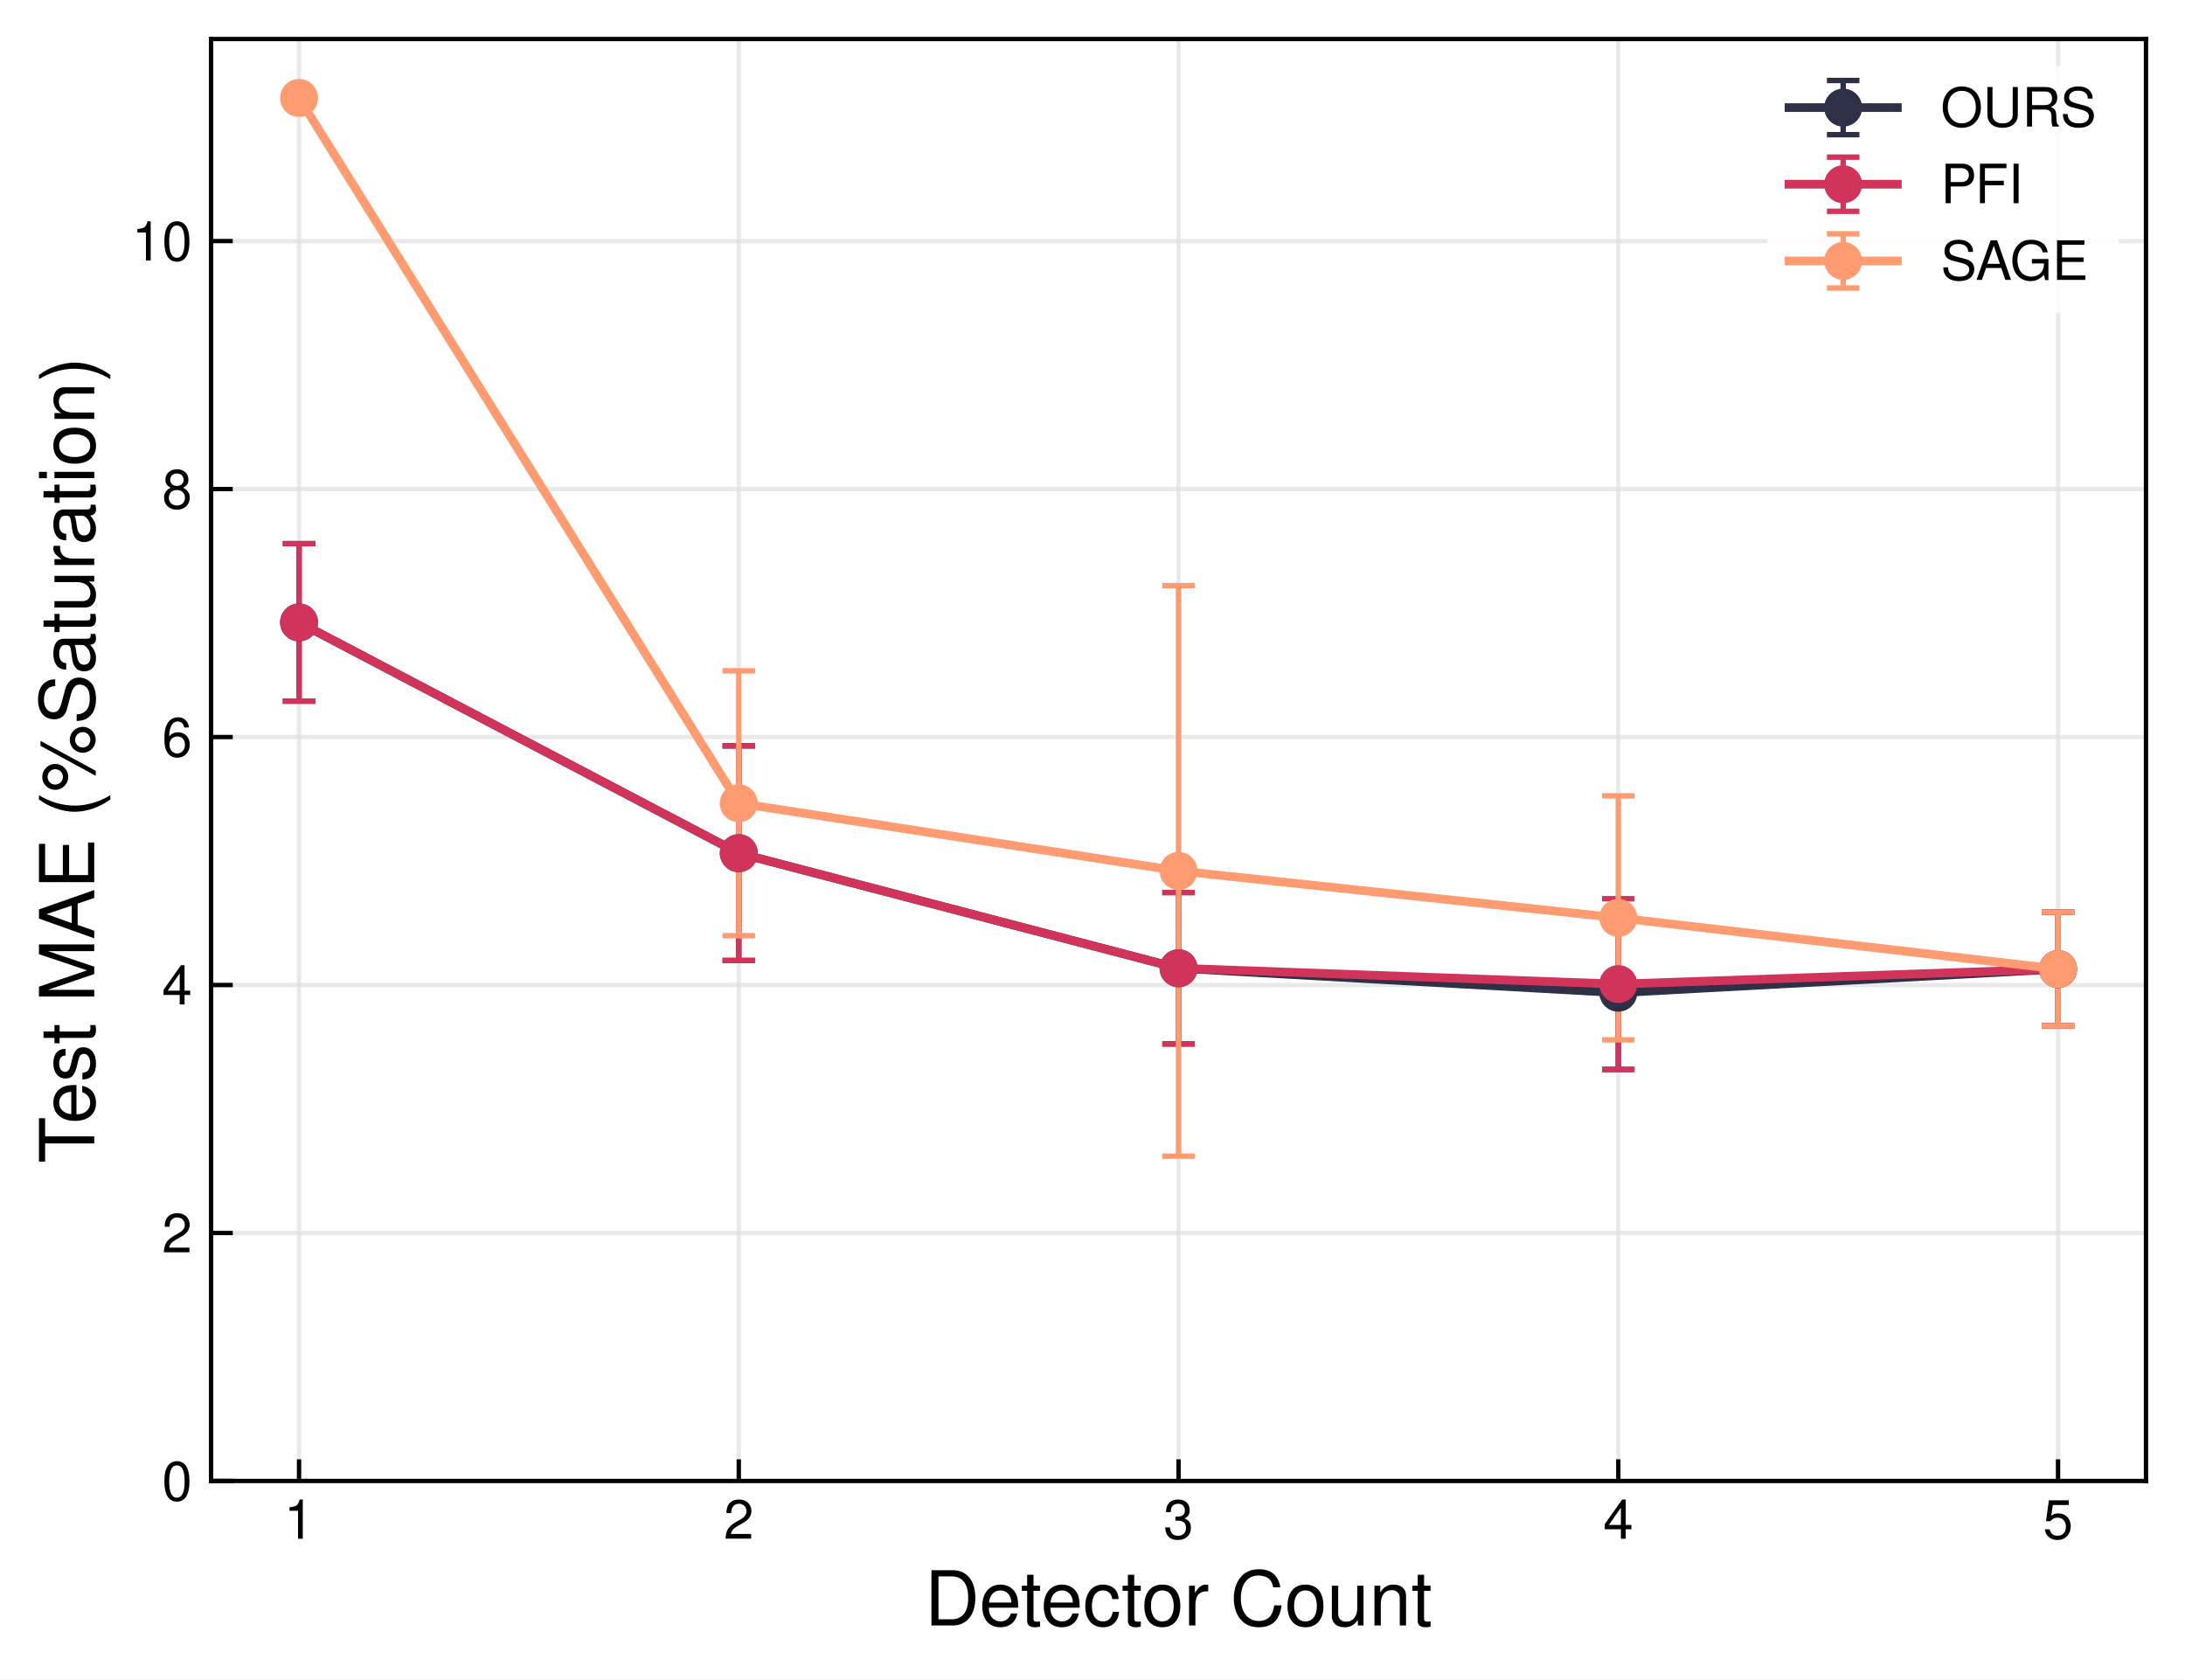
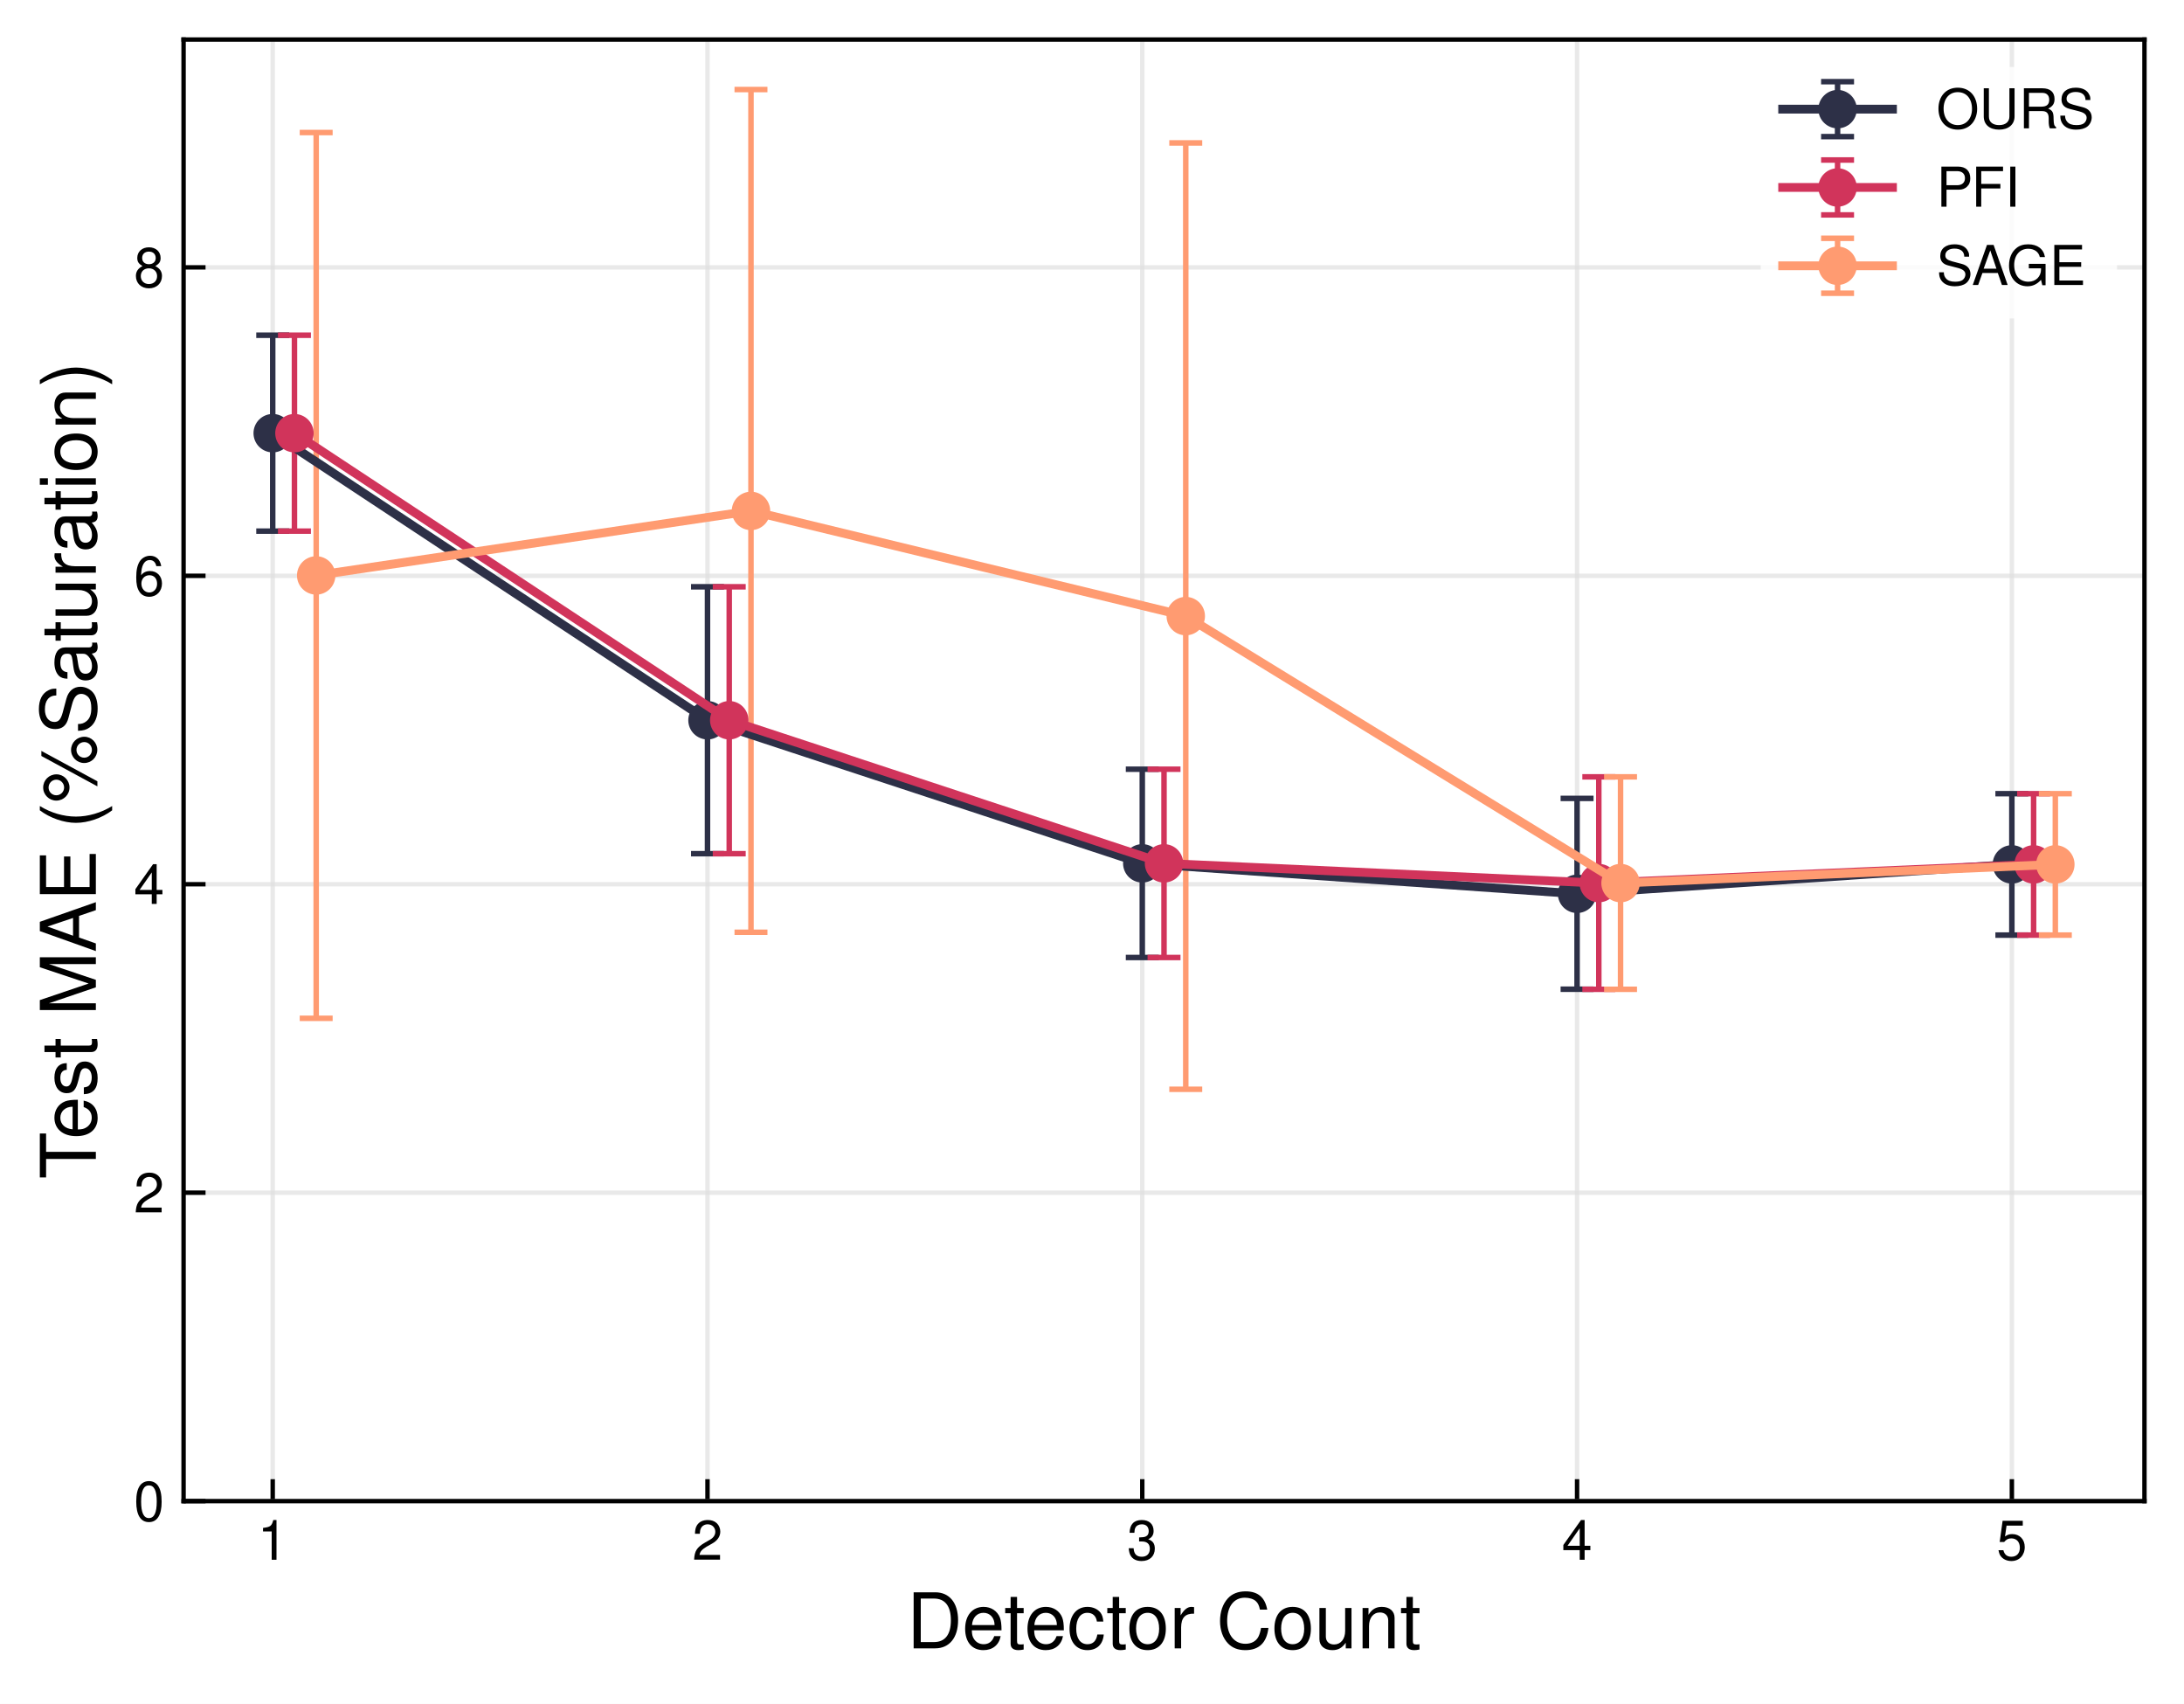
- <svg xmlns="http://www.w3.org/2000/svg" xmlns:xlink="http://www.w3.org/1999/xlink" width="403.28pt" height="309.961pt" viewBox="0 0 403.28 309.961" version="1.1">
+ <svg xmlns="http://www.w3.org/2000/svg" xmlns:xlink="http://www.w3.org/1999/xlink" width="397.754pt" height="310.231pt" viewBox="0 0 397.754 310.231" version="1.1">
  <defs>
    <style type="text/css">*{stroke-linejoin: round; stroke-linecap: butt}</style>
  </defs>
  <g id="figure_1">
    <g id="patch_1">
-       <path d="M 0 309.961  L 403.28 309.961  L 403.28 0  L 0 0  z " style="fill: #ffffff" />
+       <path d="M 0 310.231  L 397.754 310.231  L 397.754 0  L 0 0  z " style="fill: #ffffff" />
    </g>
    <g id="axes_1">
      <g id="patch_2">
-         <path d="M 38.96 273.312  L 396.08 273.312  L 396.08 7.2  L 38.96 7.2  z " style="fill: #ffffff" />
+         <path d="M 33.434 273.312  L 390.554 273.312  L 390.554 7.2  L 33.434 7.2  z " style="fill: #ffffff" />
      </g>
      <g id="matplotlib.axis_1">
        <g id="xtick_1">
          <g id="line2d_1">
-             <path d="M 55.193 273.312  L 55.193 7.2  " clip-path="url(#p4de00fce0f)" style="fill: none; stroke: #e0e0e0; stroke-opacity: 0.7; stroke-width: 0.8; stroke-linecap: square" />
+             <path d="M 49.667 273.312  L 49.667 7.2  " clip-path="url(#p5f6a94386a)" style="fill: none; stroke: #e0e0e0; stroke-opacity: 0.7; stroke-width: 0.8; stroke-linecap: square" />
          </g>
          <g id="line2d_2">
            <defs>
-               <path id="m2246e5e0fa" d="M 0 0  L 0 -4  " style="stroke: #000000; stroke-width: 0.8" />
+               <path id="mbd4b18fb68" d="M 0 0  L 0 -4  " style="stroke: #000000; stroke-width: 0.8" />
            </defs>
            <g>
-               <use xlink:href="#m2246e5e0fa" x="55.193" y="273.312" style="stroke: #000000; stroke-width: 0.8" />
+               <use xlink:href="#mbd4b18fb68" x="49.667" y="273.312" style="stroke: #000000; stroke-width: 0.8" />
            </g>
          </g>
          <g id="text_1">
-             <text style="font: 10px 'Helvetica', 'Arial', sans-serif; text-anchor: middle" x="55.193" y="283.97" transform="rotate(-0 55.19273 283.9698)">1</text>
+             <text style="font-size: 10px; font-family: 'Helvetica', 'Arial', sans-serif; text-anchor: middle" x="49.667" y="283.985" transform="rotate(-0 49.66679 283.9854)">1</text>
          </g>
        </g>
        <g id="xtick_2">
          <g id="line2d_3">
-             <path d="M 136.356 273.312  L 136.356 7.2  " clip-path="url(#p4de00fce0f)" style="fill: none; stroke: #e0e0e0; stroke-opacity: 0.7; stroke-width: 0.8; stroke-linecap: square" />
+             <path d="M 128.851 273.312  L 128.851 7.2  " clip-path="url(#p5f6a94386a)" style="fill: none; stroke: #e0e0e0; stroke-opacity: 0.7; stroke-width: 0.8; stroke-linecap: square" />
          </g>
          <g id="line2d_4">
            <g>
-               <use xlink:href="#m2246e5e0fa" x="136.356" y="273.312" style="stroke: #000000; stroke-width: 0.8" />
+               <use xlink:href="#mbd4b18fb68" x="128.851" y="273.312" style="stroke: #000000; stroke-width: 0.8" />
            </g>
          </g>
          <g id="text_2">
-             <text style="font: 10px 'Helvetica', 'Arial', sans-serif; text-anchor: middle" x="136.356" y="283.97" transform="rotate(-0 136.3564 283.9698)">2</text>
+             <text style="font-size: 10px; font-family: 'Helvetica', 'Arial', sans-serif; text-anchor: middle" x="128.851" y="283.985" transform="rotate(-0 128.8508 283.9854)">2</text>
          </g>
        </g>
        <g id="xtick_3">
          <g id="line2d_5">
-             <path d="M 217.52 273.312  L 217.52 7.2  " clip-path="url(#p4de00fce0f)" style="fill: none; stroke: #e0e0e0; stroke-opacity: 0.7; stroke-width: 0.8; stroke-linecap: square" />
+             <path d="M 208.035 273.312  L 208.035 7.2  " clip-path="url(#p5f6a94386a)" style="fill: none; stroke: #e0e0e0; stroke-opacity: 0.7; stroke-width: 0.8; stroke-linecap: square" />
          </g>
          <g id="line2d_6">
            <g>
-               <use xlink:href="#m2246e5e0fa" x="217.52" y="273.312" style="stroke: #000000; stroke-width: 0.8" />
+               <use xlink:href="#mbd4b18fb68" x="208.035" y="273.312" style="stroke: #000000; stroke-width: 0.8" />
            </g>
          </g>
          <g id="text_3">
-             <text style="font: 10px 'Helvetica', 'Arial', sans-serif; text-anchor: middle" x="217.52" y="283.97" transform="rotate(-0 217.52 283.9698)">3</text>
+             <text style="font-size: 10px; font-family: 'Helvetica', 'Arial', sans-serif; text-anchor: middle" x="208.035" y="283.985" transform="rotate(-0 208.0349 283.9854)">3</text>
          </g>
        </g>
        <g id="xtick_4">
          <g id="line2d_7">
-             <path d="M 298.684 273.312  L 298.684 7.2  " clip-path="url(#p4de00fce0f)" style="fill: none; stroke: #e0e0e0; stroke-opacity: 0.7; stroke-width: 0.8; stroke-linecap: square" />
+             <path d="M 287.219 273.312  L 287.219 7.2  " clip-path="url(#p5f6a94386a)" style="fill: none; stroke: #e0e0e0; stroke-opacity: 0.7; stroke-width: 0.8; stroke-linecap: square" />
          </g>
          <g id="line2d_8">
            <g>
-               <use xlink:href="#m2246e5e0fa" x="298.684" y="273.312" style="stroke: #000000; stroke-width: 0.8" />
+               <use xlink:href="#mbd4b18fb68" x="287.219" y="273.312" style="stroke: #000000; stroke-width: 0.8" />
            </g>
          </g>
          <g id="text_4">
-             <text style="font: 10px 'Helvetica', 'Arial', sans-serif; text-anchor: middle" x="298.684" y="283.97" transform="rotate(-0 298.6836 283.9698)">4</text>
+             <text style="font-size: 10px; font-family: 'Helvetica', 'Arial', sans-serif; text-anchor: middle" x="287.219" y="283.985" transform="rotate(-0 287.2189 283.9854)">4</text>
          </g>
        </g>
        <g id="xtick_5">
          <g id="line2d_9">
-             <path d="M 379.847 273.312  L 379.847 7.2  " clip-path="url(#p4de00fce0f)" style="fill: none; stroke: #e0e0e0; stroke-opacity: 0.7; stroke-width: 0.8; stroke-linecap: square" />
+             <path d="M 366.403 273.312  L 366.403 7.2  " clip-path="url(#p5f6a94386a)" style="fill: none; stroke: #e0e0e0; stroke-opacity: 0.7; stroke-width: 0.8; stroke-linecap: square" />
          </g>
          <g id="line2d_10">
            <g>
-               <use xlink:href="#m2246e5e0fa" x="379.847" y="273.312" style="stroke: #000000; stroke-width: 0.8" />
+               <use xlink:href="#mbd4b18fb68" x="366.403" y="273.312" style="stroke: #000000; stroke-width: 0.8" />
            </g>
          </g>
          <g id="text_5">
-             <text style="font: 10px 'Helvetica', 'Arial', sans-serif; text-anchor: middle" x="379.847" y="283.97" transform="rotate(-0 379.8473 283.9698)">5</text>
+             <text style="font-size: 10px; font-family: 'Helvetica', 'Arial', sans-serif; text-anchor: middle" x="366.403" y="283.985" transform="rotate(-0 366.4029 283.9854)">5</text>
          </g>
        </g>
        <g id="text_6">
-           <text style="font: 14px 'Helvetica', 'Arial', sans-serif; text-anchor: middle" x="217.52" y="299.978" transform="rotate(-0 217.52 299.9783)">Detector Count</text>
+           <text style="font-size: 14px; font-family: 'Helvetica', 'Arial', sans-serif; text-anchor: middle" x="211.994" y="300.113" transform="rotate(-0 211.9941 300.1126)">Detector Count</text>
        </g>
      </g>
      <g id="matplotlib.axis_2">
        <g id="ytick_1">
          <g id="line2d_11">
-             <path d="M 38.96 273.312  L 396.08 273.312  " clip-path="url(#p4de00fce0f)" style="fill: none; stroke: #e0e0e0; stroke-opacity: 0.7; stroke-width: 0.8; stroke-linecap: square" />
+             <path d="M 33.434 273.312  L 390.554 273.312  " clip-path="url(#p5f6a94386a)" style="fill: none; stroke: #e0e0e0; stroke-opacity: 0.7; stroke-width: 0.8; stroke-linecap: square" />
          </g>
          <g id="line2d_12">
            <defs>
-               <path id="m65e5109463" d="M 0 0  L 4 0  " style="stroke: #000000; stroke-width: 0.8" />
+               <path id="m7084dbe279" d="M 0 0  L 4 0  " style="stroke: #000000; stroke-width: 0.8" />
            </defs>
            <g>
-               <use xlink:href="#m65e5109463" x="38.96" y="273.312" style="stroke: #000000; stroke-width: 0.8" />
+               <use xlink:href="#m7084dbe279" x="33.434" y="273.312" style="stroke: #000000; stroke-width: 0.8" />
            </g>
          </g>
          <g id="text_7">
-             <text style="font: 10px 'Helvetica', 'Arial', sans-serif; text-anchor: end" x="35.46" y="276.891" transform="rotate(-0 35.46 276.8909)">0</text>
+             <text style="font-size: 10px; font-family: 'Helvetica', 'Arial', sans-serif; text-anchor: end" x="29.934" y="276.899" transform="rotate(-0 29.93406 276.8987)">0</text>
          </g>
        </g>
        <g id="ytick_2">
          <g id="line2d_13">
-             <path d="M 38.96 227.548  L 396.08 227.548  " clip-path="url(#p4de00fce0f)" style="fill: none; stroke: #e0e0e0; stroke-opacity: 0.7; stroke-width: 0.8; stroke-linecap: square" />
+             <path d="M 33.434 217.153  L 390.554 217.153  " clip-path="url(#p5f6a94386a)" style="fill: none; stroke: #e0e0e0; stroke-opacity: 0.7; stroke-width: 0.8; stroke-linecap: square" />
          </g>
          <g id="line2d_14">
            <g>
-               <use xlink:href="#m65e5109463" x="38.96" y="227.548" style="stroke: #000000; stroke-width: 0.8" />
+               <use xlink:href="#m7084dbe279" x="33.434" y="217.153" style="stroke: #000000; stroke-width: 0.8" />
            </g>
          </g>
          <g id="text_8">
-             <text style="font: 10px 'Helvetica', 'Arial', sans-serif; text-anchor: end" x="35.46" y="231.127" transform="rotate(-0 35.46 231.127)">2</text>
+             <text style="font-size: 10px; font-family: 'Helvetica', 'Arial', sans-serif; text-anchor: end" x="29.934" y="220.74" transform="rotate(-0 29.93406 220.7399)">2</text>
          </g>
        </g>
        <g id="ytick_3">
          <g id="line2d_15">
-             <path d="M 38.96 181.784  L 396.08 181.784  " clip-path="url(#p4de00fce0f)" style="fill: none; stroke: #e0e0e0; stroke-opacity: 0.7; stroke-width: 0.8; stroke-linecap: square" />
+             <path d="M 33.434 160.994  L 390.554 160.994  " clip-path="url(#p5f6a94386a)" style="fill: none; stroke: #e0e0e0; stroke-opacity: 0.7; stroke-width: 0.8; stroke-linecap: square" />
          </g>
          <g id="line2d_16">
            <g>
-               <use xlink:href="#m65e5109463" x="38.96" y="181.784" style="stroke: #000000; stroke-width: 0.8" />
+               <use xlink:href="#m7084dbe279" x="33.434" y="160.994" style="stroke: #000000; stroke-width: 0.8" />
            </g>
          </g>
          <g id="text_9">
-             <text style="font: 10px 'Helvetica', 'Arial', sans-serif; text-anchor: end" x="35.46" y="185.363" transform="rotate(-0 35.46 185.3631)">4</text>
+             <text style="font-size: 10px; font-family: 'Helvetica', 'Arial', sans-serif; text-anchor: end" x="29.934" y="164.581" transform="rotate(-0 29.93406 164.581)">4</text>
          </g>
        </g>
        <g id="ytick_4">
          <g id="line2d_17">
-             <path d="M 38.96 136.02  L 396.08 136.02  " clip-path="url(#p4de00fce0f)" style="fill: none; stroke: #e0e0e0; stroke-opacity: 0.7; stroke-width: 0.8; stroke-linecap: square" />
+             <path d="M 33.434 104.835  L 390.554 104.835  " clip-path="url(#p5f6a94386a)" style="fill: none; stroke: #e0e0e0; stroke-opacity: 0.7; stroke-width: 0.8; stroke-linecap: square" />
          </g>
          <g id="line2d_18">
            <g>
-               <use xlink:href="#m65e5109463" x="38.96" y="136.02" style="stroke: #000000; stroke-width: 0.8" />
+               <use xlink:href="#m7084dbe279" x="33.434" y="104.835" style="stroke: #000000; stroke-width: 0.8" />
            </g>
          </g>
          <g id="text_10">
-             <text style="font: 10px 'Helvetica', 'Arial', sans-serif; text-anchor: end" x="35.46" y="139.599" transform="rotate(-0 35.46 139.5992)">6</text>
+             <text style="font-size: 10px; font-family: 'Helvetica', 'Arial', sans-serif; text-anchor: end" x="29.934" y="108.422" transform="rotate(-0 29.93406 108.4221)">6</text>
          </g>
        </g>
        <g id="ytick_5">
          <g id="line2d_19">
-             <path d="M 38.96 90.256  L 396.08 90.256  " clip-path="url(#p4de00fce0f)" style="fill: none; stroke: #e0e0e0; stroke-opacity: 0.7; stroke-width: 0.8; stroke-linecap: square" />
+             <path d="M 33.434 48.677  L 390.554 48.677  " clip-path="url(#p5f6a94386a)" style="fill: none; stroke: #e0e0e0; stroke-opacity: 0.7; stroke-width: 0.8; stroke-linecap: square" />
          </g>
          <g id="line2d_20">
            <g>
-               <use xlink:href="#m65e5109463" x="38.96" y="90.256" style="stroke: #000000; stroke-width: 0.8" />
+               <use xlink:href="#m7084dbe279" x="33.434" y="48.677" style="stroke: #000000; stroke-width: 0.8" />
            </g>
          </g>
          <g id="text_11">
-             <text style="font: 10px 'Helvetica', 'Arial', sans-serif; text-anchor: end" x="35.46" y="93.835" transform="rotate(-0 35.46 93.83531)">8</text>
-           </g>
-         </g>
-         <g id="ytick_6">
-           <g id="line2d_21">
-             <path d="M 38.96 44.492  L 396.08 44.492  " clip-path="url(#p4de00fce0f)" style="fill: none; stroke: #e0e0e0; stroke-opacity: 0.7; stroke-width: 0.8; stroke-linecap: square" />
-           </g>
-           <g id="line2d_22">
-             <g>
-               <use xlink:href="#m65e5109463" x="38.96" y="44.492" style="stroke: #000000; stroke-width: 0.8" />
-             </g>
-           </g>
-           <g id="text_12">
-             <text style="font: 10px 'Helvetica', 'Arial', sans-serif; text-anchor: end" x="35.46" y="48.071" transform="rotate(-0 35.46 48.0714)">10</text>
-           </g>
-         </g>
-         <g id="text_13">
-           <text style="font: 14px 'Helvetica', 'Arial', sans-serif; text-anchor: middle" x="17.392" y="140.256" transform="rotate(-90 17.39156 140.256)">Test MAE (%Saturation)</text>
+             <text style="font-size: 10px; font-family: 'Helvetica', 'Arial', sans-serif; text-anchor: end" x="29.934" y="52.263" transform="rotate(-0 29.93406 52.26328)">8</text>
+           </g>
+         </g>
+         <g id="text_12">
+           <text style="font-size: 14px; font-family: 'Helvetica', 'Arial', sans-serif; text-anchor: middle" x="17.455" y="140.256" transform="rotate(-90 17.455 140.256)">Test MAE (%Saturation)</text>
        </g>
      </g>
      <g id="LineCollection_1">
-         <path d="M 55.193 129.39  L 55.193 100.33  " clip-path="url(#p4de00fce0f)" style="fill: none; stroke: #2d3047" />
-         <path d="M 136.356 177.251  L 136.356 137.652  " clip-path="url(#p4de00fce0f)" style="fill: none; stroke: #2d3047" />
-         <path d="M 217.52 192.654  L 217.52 164.716  " clip-path="url(#p4de00fce0f)" style="fill: none; stroke: #2d3047" />
-         <path d="M 298.684 197.36  L 298.684 169.046  " clip-path="url(#p4de00fce0f)" style="fill: none; stroke: #2d3047" />
-         <path d="M 379.847 189.332  L 379.847 168.35  " clip-path="url(#p4de00fce0f)" style="fill: none; stroke: #2d3047" />
+         <path d="M 49.667 96.699  L 49.667 61.038  " clip-path="url(#p5f6a94386a)" style="fill: none; stroke: #2d3047" />
+         <path d="M 128.851 155.431  L 128.851 106.837  " clip-path="url(#p5f6a94386a)" style="fill: none; stroke: #2d3047" />
+         <path d="M 208.035 174.334  L 208.035 140.049  " clip-path="url(#p5f6a94386a)" style="fill: none; stroke: #2d3047" />
+         <path d="M 287.219 180.108  L 287.219 145.363  " clip-path="url(#p5f6a94386a)" style="fill: none; stroke: #2d3047" />
+         <path d="M 366.403 170.256  L 366.403 144.508  " clip-path="url(#p5f6a94386a)" style="fill: none; stroke: #2d3047" />
+       </g>
+       <g id="line2d_21">
+         <defs>
+           <path id="m123a6d65f8" d="M 3 0  L -3 -0  " style="stroke: #2d3047" />
+         </defs>
+         <g clip-path="url(#p5f6a94386a)">
+           <use xlink:href="#m123a6d65f8" x="49.667" y="96.699" style="fill: #2d3047; stroke: #2d3047" />
+           <use xlink:href="#m123a6d65f8" x="128.851" y="155.431" style="fill: #2d3047; stroke: #2d3047" />
+           <use xlink:href="#m123a6d65f8" x="208.035" y="174.334" style="fill: #2d3047; stroke: #2d3047" />
+           <use xlink:href="#m123a6d65f8" x="287.219" y="180.108" style="fill: #2d3047; stroke: #2d3047" />
+           <use xlink:href="#m123a6d65f8" x="366.403" y="170.256" style="fill: #2d3047; stroke: #2d3047" />
+         </g>
+       </g>
+       <g id="line2d_22">
+         <g clip-path="url(#p5f6a94386a)">
+           <use xlink:href="#m123a6d65f8" x="49.667" y="61.038" style="fill: #2d3047; stroke: #2d3047" />
+           <use xlink:href="#m123a6d65f8" x="128.851" y="106.837" style="fill: #2d3047; stroke: #2d3047" />
+           <use xlink:href="#m123a6d65f8" x="208.035" y="140.049" style="fill: #2d3047; stroke: #2d3047" />
+           <use xlink:href="#m123a6d65f8" x="287.219" y="145.363" style="fill: #2d3047; stroke: #2d3047" />
+           <use xlink:href="#m123a6d65f8" x="366.403" y="144.508" style="fill: #2d3047; stroke: #2d3047" />
+         </g>
+       </g>
+       <g id="LineCollection_2">
+         <path d="M 53.626 96.699  L 53.626 61.038  " clip-path="url(#p5f6a94386a)" style="fill: none; stroke: #d1345b" />
+         <path d="M 132.81 155.431  L 132.81 106.837  " clip-path="url(#p5f6a94386a)" style="fill: none; stroke: #d1345b" />
+         <path d="M 211.994 174.334  L 211.994 140.049  " clip-path="url(#p5f6a94386a)" style="fill: none; stroke: #d1345b" />
+         <path d="M 291.178 180.126  L 291.178 141.443  " clip-path="url(#p5f6a94386a)" style="fill: none; stroke: #d1345b" />
+         <path d="M 370.362 170.256  L 370.362 144.508  " clip-path="url(#p5f6a94386a)" style="fill: none; stroke: #d1345b" />
      </g>
      <g id="line2d_23">
        <defs>
-           <path id="mf8724d140b" d="M 3 0  L -3 -0  " style="stroke: #2d3047" />
-         </defs>
-         <g clip-path="url(#p4de00fce0f)">
-           <use xlink:href="#mf8724d140b" x="55.193" y="129.39" style="fill: #2d3047; stroke: #2d3047" />
-           <use xlink:href="#mf8724d140b" x="136.356" y="177.251" style="fill: #2d3047; stroke: #2d3047" />
-           <use xlink:href="#mf8724d140b" x="217.52" y="192.654" style="fill: #2d3047; stroke: #2d3047" />
-           <use xlink:href="#mf8724d140b" x="298.684" y="197.36" style="fill: #2d3047; stroke: #2d3047" />
-           <use xlink:href="#mf8724d140b" x="379.847" y="189.332" style="fill: #2d3047; stroke: #2d3047" />
+           <path id="m2875e32f15" d="M 3 0  L -3 -0  " style="stroke: #d1345b" />
+         </defs>
+         <g clip-path="url(#p5f6a94386a)">
+           <use xlink:href="#m2875e32f15" x="53.626" y="96.699" style="fill: #d1345b; stroke: #d1345b" />
+           <use xlink:href="#m2875e32f15" x="132.81" y="155.431" style="fill: #d1345b; stroke: #d1345b" />
+           <use xlink:href="#m2875e32f15" x="211.994" y="174.334" style="fill: #d1345b; stroke: #d1345b" />
+           <use xlink:href="#m2875e32f15" x="291.178" y="180.126" style="fill: #d1345b; stroke: #d1345b" />
+           <use xlink:href="#m2875e32f15" x="370.362" y="170.256" style="fill: #d1345b; stroke: #d1345b" />
        </g>
      </g>
      <g id="line2d_24">
-         <g clip-path="url(#p4de00fce0f)">
-           <use xlink:href="#mf8724d140b" x="55.193" y="100.33" style="fill: #2d3047; stroke: #2d3047" />
-           <use xlink:href="#mf8724d140b" x="136.356" y="137.652" style="fill: #2d3047; stroke: #2d3047" />
-           <use xlink:href="#mf8724d140b" x="217.52" y="164.716" style="fill: #2d3047; stroke: #2d3047" />
-           <use xlink:href="#mf8724d140b" x="298.684" y="169.046" style="fill: #2d3047; stroke: #2d3047" />
-           <use xlink:href="#mf8724d140b" x="379.847" y="168.35" style="fill: #2d3047; stroke: #2d3047" />
-         </g>
-       </g>
-       <g id="LineCollection_2">
-         <path d="M 55.193 129.39  L 55.193 100.33  " clip-path="url(#p4de00fce0f)" style="fill: none; stroke: #d1345b" />
-         <path d="M 136.356 177.251  L 136.356 137.652  " clip-path="url(#p4de00fce0f)" style="fill: none; stroke: #d1345b" />
-         <path d="M 217.52 192.654  L 217.52 164.716  " clip-path="url(#p4de00fce0f)" style="fill: none; stroke: #d1345b" />
-         <path d="M 298.684 197.375  L 298.684 165.852  " clip-path="url(#p4de00fce0f)" style="fill: none; stroke: #d1345b" />
-         <path d="M 379.847 189.332  L 379.847 168.35  " clip-path="url(#p4de00fce0f)" style="fill: none; stroke: #d1345b" />
+         <g clip-path="url(#p5f6a94386a)">
+           <use xlink:href="#m2875e32f15" x="53.626" y="61.038" style="fill: #d1345b; stroke: #d1345b" />
+           <use xlink:href="#m2875e32f15" x="132.81" y="106.837" style="fill: #d1345b; stroke: #d1345b" />
+           <use xlink:href="#m2875e32f15" x="211.994" y="140.049" style="fill: #d1345b; stroke: #d1345b" />
+           <use xlink:href="#m2875e32f15" x="291.178" y="141.443" style="fill: #d1345b; stroke: #d1345b" />
+           <use xlink:href="#m2875e32f15" x="370.362" y="144.508" style="fill: #d1345b; stroke: #d1345b" />
+         </g>
+       </g>
+       <g id="LineCollection_3">
+         <path d="M 57.585 185.403  L 57.585 24.133  " clip-path="url(#p5f6a94386a)" style="fill: none; stroke: #ff9b71" />
+         <path d="M 136.769 169.742  L 136.769 16.301  " clip-path="url(#p5f6a94386a)" style="fill: none; stroke: #ff9b71" />
+         <path d="M 215.953 198.326  L 215.953 26.024  " clip-path="url(#p5f6a94386a)" style="fill: none; stroke: #ff9b71" />
+         <path d="M 295.137 180.126  L 295.137 141.443  " clip-path="url(#p5f6a94386a)" style="fill: none; stroke: #ff9b71" />
+         <path d="M 374.321 170.256  L 374.321 144.508  " clip-path="url(#p5f6a94386a)" style="fill: none; stroke: #ff9b71" />
      </g>
      <g id="line2d_25">
        <defs>
-           <path id="m1869a82d00" d="M 3 0  L -3 -0  " style="stroke: #d1345b" />
-         </defs>
-         <g clip-path="url(#p4de00fce0f)">
-           <use xlink:href="#m1869a82d00" x="55.193" y="129.39" style="fill: #d1345b; stroke: #d1345b" />
-           <use xlink:href="#m1869a82d00" x="136.356" y="177.251" style="fill: #d1345b; stroke: #d1345b" />
-           <use xlink:href="#m1869a82d00" x="217.52" y="192.654" style="fill: #d1345b; stroke: #d1345b" />
-           <use xlink:href="#m1869a82d00" x="298.684" y="197.375" style="fill: #d1345b; stroke: #d1345b" />
-           <use xlink:href="#m1869a82d00" x="379.847" y="189.332" style="fill: #d1345b; stroke: #d1345b" />
+           <path id="mfcfad6292d" d="M 3 0  L -3 -0  " style="stroke: #ff9b71" />
+         </defs>
+         <g clip-path="url(#p5f6a94386a)">
+           <use xlink:href="#mfcfad6292d" x="57.585" y="185.403" style="fill: #ff9b71; stroke: #ff9b71" />
+           <use xlink:href="#mfcfad6292d" x="136.769" y="169.742" style="fill: #ff9b71; stroke: #ff9b71" />
+           <use xlink:href="#mfcfad6292d" x="215.953" y="198.326" style="fill: #ff9b71; stroke: #ff9b71" />
+           <use xlink:href="#mfcfad6292d" x="295.137" y="180.126" style="fill: #ff9b71; stroke: #ff9b71" />
+           <use xlink:href="#mfcfad6292d" x="374.321" y="170.256" style="fill: #ff9b71; stroke: #ff9b71" />
        </g>
      </g>
      <g id="line2d_26">
-         <g clip-path="url(#p4de00fce0f)">
-           <use xlink:href="#m1869a82d00" x="55.193" y="100.33" style="fill: #d1345b; stroke: #d1345b" />
-           <use xlink:href="#m1869a82d00" x="136.356" y="137.652" style="fill: #d1345b; stroke: #d1345b" />
-           <use xlink:href="#m1869a82d00" x="217.52" y="164.716" style="fill: #d1345b; stroke: #d1345b" />
-           <use xlink:href="#m1869a82d00" x="298.684" y="165.852" style="fill: #d1345b; stroke: #d1345b" />
-           <use xlink:href="#m1869a82d00" x="379.847" y="168.35" style="fill: #d1345b; stroke: #d1345b" />
-         </g>
-       </g>
-       <g id="LineCollection_3">
-         <path d="M 55.193 19.141  L 55.193 17.017  " clip-path="url(#p4de00fce0f)" style="fill: none; stroke: #ff9b71" />
-         <path d="M 136.356 172.684  L 136.356 123.795  " clip-path="url(#p4de00fce0f)" style="fill: none; stroke: #ff9b71" />
-         <path d="M 217.52 213.366  L 217.52 108.077  " clip-path="url(#p4de00fce0f)" style="fill: none; stroke: #ff9b71" />
-         <path d="M 298.684 191.904  L 298.684 146.873  " clip-path="url(#p4de00fce0f)" style="fill: none; stroke: #ff9b71" />
-         <path d="M 379.847 189.332  L 379.847 168.35  " clip-path="url(#p4de00fce0f)" style="fill: none; stroke: #ff9b71" />
+         <g clip-path="url(#p5f6a94386a)">
+           <use xlink:href="#mfcfad6292d" x="57.585" y="24.133" style="fill: #ff9b71; stroke: #ff9b71" />
+           <use xlink:href="#mfcfad6292d" x="136.769" y="16.301" style="fill: #ff9b71; stroke: #ff9b71" />
+           <use xlink:href="#mfcfad6292d" x="215.953" y="26.024" style="fill: #ff9b71; stroke: #ff9b71" />
+           <use xlink:href="#mfcfad6292d" x="295.137" y="141.443" style="fill: #ff9b71; stroke: #ff9b71" />
+           <use xlink:href="#mfcfad6292d" x="374.321" y="144.508" style="fill: #ff9b71; stroke: #ff9b71" />
+         </g>
      </g>
      <g id="line2d_27">
-         <defs>
-           <path id="m26af11e2c4" d="M 3 0  L -3 -0  " style="stroke: #ff9b71" />
-         </defs>
-         <g clip-path="url(#p4de00fce0f)">
-           <use xlink:href="#m26af11e2c4" x="55.193" y="19.141" style="fill: #ff9b71; stroke: #ff9b71" />
-           <use xlink:href="#m26af11e2c4" x="136.356" y="172.684" style="fill: #ff9b71; stroke: #ff9b71" />
-           <use xlink:href="#m26af11e2c4" x="217.52" y="213.366" style="fill: #ff9b71; stroke: #ff9b71" />
-           <use xlink:href="#m26af11e2c4" x="298.684" y="191.904" style="fill: #ff9b71; stroke: #ff9b71" />
-           <use xlink:href="#m26af11e2c4" x="379.847" y="189.332" style="fill: #ff9b71; stroke: #ff9b71" />
+         <path d="M 49.667 78.869  L 128.851 131.134  L 208.035 157.191  L 287.219 162.735  L 366.403 157.382  " clip-path="url(#p5f6a94386a)" style="fill: none; stroke: #2d3047; stroke-width: 1.6; stroke-linecap: square" />
+         <defs>
+           <path id="m17f9440ab8" d="M 0 3  C 0.796 3 1.559 2.684 2.121 2.121  C 2.684 1.559 3 0.796 3 0  C 3 -0.796 2.684 -1.559 2.121 -2.121  C 1.559 -2.684 0.796 -3 0 -3  C -0.796 -3 -1.559 -2.684 -2.121 -2.121  C -2.684 -1.559 -3 -0.796 -3 0  C -3 0.796 -2.684 1.559 -2.121 2.121  C -1.559 2.684 -0.796 3 0 3  z " style="stroke: #2d3047" />
+         </defs>
+         <g clip-path="url(#p5f6a94386a)">
+           <use xlink:href="#m17f9440ab8" x="49.667" y="78.869" style="fill: #2d3047; stroke: #2d3047" />
+           <use xlink:href="#m17f9440ab8" x="128.851" y="131.134" style="fill: #2d3047; stroke: #2d3047" />
+           <use xlink:href="#m17f9440ab8" x="208.035" y="157.191" style="fill: #2d3047; stroke: #2d3047" />
+           <use xlink:href="#m17f9440ab8" x="287.219" y="162.735" style="fill: #2d3047; stroke: #2d3047" />
+           <use xlink:href="#m17f9440ab8" x="366.403" y="157.382" style="fill: #2d3047; stroke: #2d3047" />
        </g>
      </g>
      <g id="line2d_28">
-         <g clip-path="url(#p4de00fce0f)">
-           <use xlink:href="#m26af11e2c4" x="55.193" y="17.017" style="fill: #ff9b71; stroke: #ff9b71" />
-           <use xlink:href="#m26af11e2c4" x="136.356" y="123.795" style="fill: #ff9b71; stroke: #ff9b71" />
-           <use xlink:href="#m26af11e2c4" x="217.52" y="108.077" style="fill: #ff9b71; stroke: #ff9b71" />
-           <use xlink:href="#m26af11e2c4" x="298.684" y="146.873" style="fill: #ff9b71; stroke: #ff9b71" />
-           <use xlink:href="#m26af11e2c4" x="379.847" y="168.35" style="fill: #ff9b71; stroke: #ff9b71" />
+         <path d="M 53.626 78.869  L 132.81 131.134  L 211.994 157.191  L 291.178 160.785  L 370.362 157.382  " clip-path="url(#p5f6a94386a)" style="fill: none; stroke: #d1345b; stroke-width: 1.6; stroke-linecap: square" />
+         <defs>
+           <path id="mb17f04744e" d="M 0 3  C 0.796 3 1.559 2.684 2.121 2.121  C 2.684 1.559 3 0.796 3 0  C 3 -0.796 2.684 -1.559 2.121 -2.121  C 1.559 -2.684 0.796 -3 0 -3  C -0.796 -3 -1.559 -2.684 -2.121 -2.121  C -2.684 -1.559 -3 -0.796 -3 0  C -3 0.796 -2.684 1.559 -2.121 2.121  C -1.559 2.684 -0.796 3 0 3  z " style="stroke: #d1345b" />
+         </defs>
+         <g clip-path="url(#p5f6a94386a)">
+           <use xlink:href="#mb17f04744e" x="53.626" y="78.869" style="fill: #d1345b; stroke: #d1345b" />
+           <use xlink:href="#mb17f04744e" x="132.81" y="131.134" style="fill: #d1345b; stroke: #d1345b" />
+           <use xlink:href="#mb17f04744e" x="211.994" y="157.191" style="fill: #d1345b; stroke: #d1345b" />
+           <use xlink:href="#mb17f04744e" x="291.178" y="160.785" style="fill: #d1345b; stroke: #d1345b" />
+           <use xlink:href="#mb17f04744e" x="370.362" y="157.382" style="fill: #d1345b; stroke: #d1345b" />
        </g>
      </g>
      <g id="line2d_29">
-         <path d="M 55.193 114.86  L 136.356 157.451  L 217.52 178.685  L 298.684 183.203  L 379.847 178.841  " clip-path="url(#p4de00fce0f)" style="fill: none; stroke: #2d3047; stroke-width: 1.6; stroke-linecap: square" />
-         <defs>
-           <path id="m75790084b6" d="M 0 3  C 0.796 3 1.559 2.684 2.121 2.121  C 2.684 1.559 3 0.796 3 0  C 3 -0.796 2.684 -1.559 2.121 -2.121  C 1.559 -2.684 0.796 -3 0 -3  C -0.796 -3 -1.559 -2.684 -2.121 -2.121  C -2.684 -1.559 -3 -0.796 -3 0  C -3 0.796 -2.684 1.559 -2.121 2.121  C -1.559 2.684 -0.796 3 0 3  z " style="stroke: #2d3047" />
-         </defs>
-         <g clip-path="url(#p4de00fce0f)">
-           <use xlink:href="#m75790084b6" x="55.193" y="114.86" style="fill: #2d3047; stroke: #2d3047" />
-           <use xlink:href="#m75790084b6" x="136.356" y="157.451" style="fill: #2d3047; stroke: #2d3047" />
-           <use xlink:href="#m75790084b6" x="217.52" y="178.685" style="fill: #2d3047; stroke: #2d3047" />
-           <use xlink:href="#m75790084b6" x="298.684" y="183.203" style="fill: #2d3047; stroke: #2d3047" />
-           <use xlink:href="#m75790084b6" x="379.847" y="178.841" style="fill: #2d3047; stroke: #2d3047" />
-         </g>
-       </g>
-       <g id="line2d_30">
-         <path d="M 55.193 114.86  L 136.356 157.451  L 217.52 178.685  L 298.684 181.613  L 379.847 178.841  " clip-path="url(#p4de00fce0f)" style="fill: none; stroke: #d1345b; stroke-width: 1.6; stroke-linecap: square" />
-         <defs>
-           <path id="m1d1cf9bd34" d="M 0 3  C 0.796 3 1.559 2.684 2.121 2.121  C 2.684 1.559 3 0.796 3 0  C 3 -0.796 2.684 -1.559 2.121 -2.121  C 1.559 -2.684 0.796 -3 0 -3  C -0.796 -3 -1.559 -2.684 -2.121 -2.121  C -2.684 -1.559 -3 -0.796 -3 0  C -3 0.796 -2.684 1.559 -2.121 2.121  C -1.559 2.684 -0.796 3 0 3  z " style="stroke: #d1345b" />
-         </defs>
-         <g clip-path="url(#p4de00fce0f)">
-           <use xlink:href="#m1d1cf9bd34" x="55.193" y="114.86" style="fill: #d1345b; stroke: #d1345b" />
-           <use xlink:href="#m1d1cf9bd34" x="136.356" y="157.451" style="fill: #d1345b; stroke: #d1345b" />
-           <use xlink:href="#m1d1cf9bd34" x="217.52" y="178.685" style="fill: #d1345b; stroke: #d1345b" />
-           <use xlink:href="#m1d1cf9bd34" x="298.684" y="181.613" style="fill: #d1345b; stroke: #d1345b" />
-           <use xlink:href="#m1d1cf9bd34" x="379.847" y="178.841" style="fill: #d1345b; stroke: #d1345b" />
-         </g>
-       </g>
-       <g id="line2d_31">
-         <path d="M 55.193 18.079  L 136.356 148.239  L 217.52 160.722  L 298.684 169.389  L 379.847 178.841  " clip-path="url(#p4de00fce0f)" style="fill: none; stroke: #ff9b71; stroke-width: 1.6; stroke-linecap: square" />
-         <defs>
-           <path id="m809391c317" d="M 0 3  C 0.796 3 1.559 2.684 2.121 2.121  C 2.684 1.559 3 0.796 3 0  C 3 -0.796 2.684 -1.559 2.121 -2.121  C 1.559 -2.684 0.796 -3 0 -3  C -0.796 -3 -1.559 -2.684 -2.121 -2.121  C -2.684 -1.559 -3 -0.796 -3 0  C -3 0.796 -2.684 1.559 -2.121 2.121  C -1.559 2.684 -0.796 3 0 3  z " style="stroke: #ff9b71" />
-         </defs>
-         <g clip-path="url(#p4de00fce0f)">
-           <use xlink:href="#m809391c317" x="55.193" y="18.079" style="fill: #ff9b71; stroke: #ff9b71" />
-           <use xlink:href="#m809391c317" x="136.356" y="148.239" style="fill: #ff9b71; stroke: #ff9b71" />
-           <use xlink:href="#m809391c317" x="217.52" y="160.722" style="fill: #ff9b71; stroke: #ff9b71" />
-           <use xlink:href="#m809391c317" x="298.684" y="169.389" style="fill: #ff9b71; stroke: #ff9b71" />
-           <use xlink:href="#m809391c317" x="379.847" y="178.841" style="fill: #ff9b71; stroke: #ff9b71" />
+         <path d="M 57.585 104.768  L 136.769 93.022  L 215.953 112.175  L 295.137 160.785  L 374.321 157.382  " clip-path="url(#p5f6a94386a)" style="fill: none; stroke: #ff9b71; stroke-width: 1.6; stroke-linecap: square" />
+         <defs>
+           <path id="m526f14e7f3" d="M 0 3  C 0.796 3 1.559 2.684 2.121 2.121  C 2.684 1.559 3 0.796 3 0  C 3 -0.796 2.684 -1.559 2.121 -2.121  C 1.559 -2.684 0.796 -3 0 -3  C -0.796 -3 -1.559 -2.684 -2.121 -2.121  C -2.684 -1.559 -3 -0.796 -3 0  C -3 0.796 -2.684 1.559 -2.121 2.121  C -1.559 2.684 -0.796 3 0 3  z " style="stroke: #ff9b71" />
+         </defs>
+         <g clip-path="url(#p5f6a94386a)">
+           <use xlink:href="#m526f14e7f3" x="57.585" y="104.768" style="fill: #ff9b71; stroke: #ff9b71" />
+           <use xlink:href="#m526f14e7f3" x="136.769" y="93.022" style="fill: #ff9b71; stroke: #ff9b71" />
+           <use xlink:href="#m526f14e7f3" x="215.953" y="112.175" style="fill: #ff9b71; stroke: #ff9b71" />
+           <use xlink:href="#m526f14e7f3" x="295.137" y="160.785" style="fill: #ff9b71; stroke: #ff9b71" />
+           <use xlink:href="#m526f14e7f3" x="374.321" y="157.382" style="fill: #ff9b71; stroke: #ff9b71" />
        </g>
      </g>
      <g id="patch_3">
-         <path d="M 38.96 273.312  L 38.96 7.2  " style="fill: none; stroke: #000000; stroke-width: 0.8; stroke-linejoin: miter; stroke-linecap: square" />
+         <path d="M 33.434 273.312  L 33.434 7.2  " style="fill: none; stroke: #000000; stroke-width: 0.8; stroke-linejoin: miter; stroke-linecap: square" />
      </g>
      <g id="patch_4">
-         <path d="M 396.08 273.312  L 396.08 7.2  " style="fill: none; stroke: #000000; stroke-width: 0.8; stroke-linejoin: miter; stroke-linecap: square" />
+         <path d="M 390.554 273.312  L 390.554 7.2  " style="fill: none; stroke: #000000; stroke-width: 0.8; stroke-linejoin: miter; stroke-linecap: square" />
      </g>
      <g id="patch_5">
-         <path d="M 38.96 273.312  L 396.08 273.312  " style="fill: none; stroke: #000000; stroke-width: 0.8; stroke-linejoin: miter; stroke-linecap: square" />
+         <path d="M 33.434 273.312  L 390.554 273.312  " style="fill: none; stroke: #000000; stroke-width: 0.8; stroke-linejoin: miter; stroke-linecap: square" />
      </g>
      <g id="patch_6">
-         <path d="M 38.96 7.2  L 396.08 7.2  " style="fill: none; stroke: #000000; stroke-width: 0.8; stroke-linejoin: miter; stroke-linecap: square" />
+         <path d="M 33.434 7.2  L 390.554 7.2  " style="fill: none; stroke: #000000; stroke-width: 0.8; stroke-linejoin: miter; stroke-linecap: square" />
      </g>
      <g id="legend_1">
        <g id="patch_7">
-           <path d="M 328.188 57.636  L 389.08 57.636  Q 391.08 57.636 391.08 55.636  L 391.08 14.2  Q 391.08 12.2 389.08 12.2  L 328.188 12.2  Q 326.188 12.2 326.188 14.2  L 326.188 55.636  Q 326.188 57.636 328.188 57.636  z " style="fill: #ffffff; opacity: 0.8" />
+           <path d="M 322.662 57.973  L 383.554 57.973  Q 385.554 57.973 385.554 55.973  L 385.554 14.2  Q 385.554 12.2 383.554 12.2  L 322.662 12.2  Q 320.662 12.2 320.662 14.2  L 320.662 55.973  Q 320.662 57.973 322.662 57.973  z " style="fill: #ffffff; opacity: 0.8" />
        </g>
        <g id="LineCollection_4">
-           <path d="M 340.188 24.858  L 340.188 14.858  " style="fill: none; stroke: #2d3047" />
+           <path d="M 334.662 24.873  L 334.662 14.873  " style="fill: none; stroke: #2d3047" />
+         </g>
+         <g id="line2d_30">
+           <g>
+             <use xlink:href="#m123a6d65f8" x="334.662" y="24.873" style="fill: #2d3047; stroke: #2d3047" />
+           </g>
+         </g>
+         <g id="line2d_31">
+           <g>
+             <use xlink:href="#m123a6d65f8" x="334.662" y="14.873" style="fill: #2d3047; stroke: #2d3047" />
+           </g>
        </g>
        <g id="line2d_32">
-           <g>
-             <use xlink:href="#mf8724d140b" x="340.188" y="24.858" style="fill: #2d3047; stroke: #2d3047" />
-           </g>
+           <path d="M 324.662 19.873  L 344.662 19.873  " style="fill: none; stroke: #2d3047; stroke-width: 1.6; stroke-linecap: square" />
        </g>
        <g id="line2d_33">
          <g>
-             <use xlink:href="#mf8724d140b" x="340.188" y="14.858" style="fill: #2d3047; stroke: #2d3047" />
-           </g>
+             <use xlink:href="#m17f9440ab8" x="334.662" y="19.873" style="fill: #2d3047; stroke: #2d3047" />
+           </g>
+         </g>
+         <g id="text_13">
+           <text style="font-size: 10px; font-family: 'Helvetica', 'Arial', sans-serif; text-anchor: start" x="352.662" y="23.373" transform="rotate(-0 352.6619 23.37344)">OURS</text>
+         </g>
+         <g id="LineCollection_5">
+           <path d="M 334.662 39.131  L 334.662 29.131  " style="fill: none; stroke: #d1345b" />
        </g>
        <g id="line2d_34">
-           <path d="M 330.188 19.858  L 350.188 19.858  " style="fill: none; stroke: #2d3047; stroke-width: 1.6; stroke-linecap: square" />
+           <g>
+             <use xlink:href="#m2875e32f15" x="334.662" y="39.131" style="fill: #d1345b; stroke: #d1345b" />
+           </g>
        </g>
        <g id="line2d_35">
          <g>
-             <use xlink:href="#m75790084b6" x="340.188" y="19.858" style="fill: #2d3047; stroke: #2d3047" />
+             <use xlink:href="#m2875e32f15" x="334.662" y="29.131" style="fill: #d1345b; stroke: #d1345b" />
+           </g>
+         </g>
+         <g id="line2d_36">
+           <path d="M 324.662 34.131  L 344.662 34.131  " style="fill: none; stroke: #d1345b; stroke-width: 1.6; stroke-linecap: square" />
+         </g>
+         <g id="line2d_37">
+           <g>
+             <use xlink:href="#mb17f04744e" x="334.662" y="34.131" style="fill: #d1345b; stroke: #d1345b" />
          </g>
        </g>
        <g id="text_14">
-           <text style="font: 10px 'Helvetica', 'Arial', sans-serif; text-anchor: start" x="358.188" y="23.358" transform="rotate(-0 358.1878 23.35781)">OURS</text>
-         </g>
-         <g id="LineCollection_5">
-           <path d="M 340.188 39.003  L 340.188 29.003  " style="fill: none; stroke: #d1345b" />
-         </g>
-         <g id="line2d_36">
-           <g>
-             <use xlink:href="#m1869a82d00" x="340.188" y="39.003" style="fill: #d1345b; stroke: #d1345b" />
-           </g>
-         </g>
-         <g id="line2d_37">
-           <g>
-             <use xlink:href="#m1869a82d00" x="340.188" y="29.003" style="fill: #d1345b; stroke: #d1345b" />
-           </g>
+           <text style="font-size: 10px; font-family: 'Helvetica', 'Arial', sans-serif; text-anchor: start" x="352.662" y="37.631" transform="rotate(-0 352.6619 37.63125)">PFI</text>
+         </g>
+         <g id="LineCollection_6">
+           <path d="M 334.662 53.389  L 334.662 43.389  " style="fill: none; stroke: #ff9b71" />
        </g>
        <g id="line2d_38">
-           <path d="M 330.188 34.003  L 350.188 34.003  " style="fill: none; stroke: #d1345b; stroke-width: 1.6; stroke-linecap: square" />
+           <g>
+             <use xlink:href="#mfcfad6292d" x="334.662" y="53.389" style="fill: #ff9b71; stroke: #ff9b71" />
+           </g>
        </g>
        <g id="line2d_39">
          <g>
-             <use xlink:href="#m1d1cf9bd34" x="340.188" y="34.003" style="fill: #d1345b; stroke: #d1345b" />
+             <use xlink:href="#mfcfad6292d" x="334.662" y="43.389" style="fill: #ff9b71; stroke: #ff9b71" />
+           </g>
+         </g>
+         <g id="line2d_40">
+           <path d="M 324.662 48.389  L 344.662 48.389  " style="fill: none; stroke: #ff9b71; stroke-width: 1.6; stroke-linecap: square" />
+         </g>
+         <g id="line2d_41">
+           <g>
+             <use xlink:href="#m526f14e7f3" x="334.662" y="48.389" style="fill: #ff9b71; stroke: #ff9b71" />
          </g>
        </g>
        <g id="text_15">
-           <text style="font: 10px 'Helvetica', 'Arial', sans-serif; text-anchor: start" x="358.188" y="37.503" transform="rotate(-0 358.1878 37.50312)">PFI</text>
-         </g>
-         <g id="LineCollection_6">
-           <path d="M 340.188 53.148  L 340.188 43.148  " style="fill: none; stroke: #ff9b71" />
-         </g>
-         <g id="line2d_40">
-           <g>
-             <use xlink:href="#m26af11e2c4" x="340.188" y="53.148" style="fill: #ff9b71; stroke: #ff9b71" />
-           </g>
-         </g>
-         <g id="line2d_41">
-           <g>
-             <use xlink:href="#m26af11e2c4" x="340.188" y="43.148" style="fill: #ff9b71; stroke: #ff9b71" />
-           </g>
-         </g>
-         <g id="line2d_42">
-           <path d="M 330.188 48.148  L 350.188 48.148  " style="fill: none; stroke: #ff9b71; stroke-width: 1.6; stroke-linecap: square" />
-         </g>
-         <g id="line2d_43">
-           <g>
-             <use xlink:href="#m809391c317" x="340.188" y="48.148" style="fill: #ff9b71; stroke: #ff9b71" />
-           </g>
-         </g>
-         <g id="text_16">
-           <text style="font: 10px 'Helvetica', 'Arial', sans-serif; text-anchor: start" x="358.188" y="51.648" transform="rotate(-0 358.1878 51.64844)">SAGE</text>
+           <text style="font-size: 10px; font-family: 'Helvetica', 'Arial', sans-serif; text-anchor: start" x="352.662" y="51.889" transform="rotate(-0 352.6619 51.88906)">SAGE</text>
        </g>
      </g>
    </g>
  </g>
  <defs>
-     <clipPath id="p4de00fce0f">
-       <rect x="38.96" y="7.2" width="357.12" height="266.112" />
+     <clipPath id="p5f6a94386a">
+       <rect x="33.434" y="7.2" width="357.12" height="266.112" />
    </clipPath>
  </defs>
</svg>
